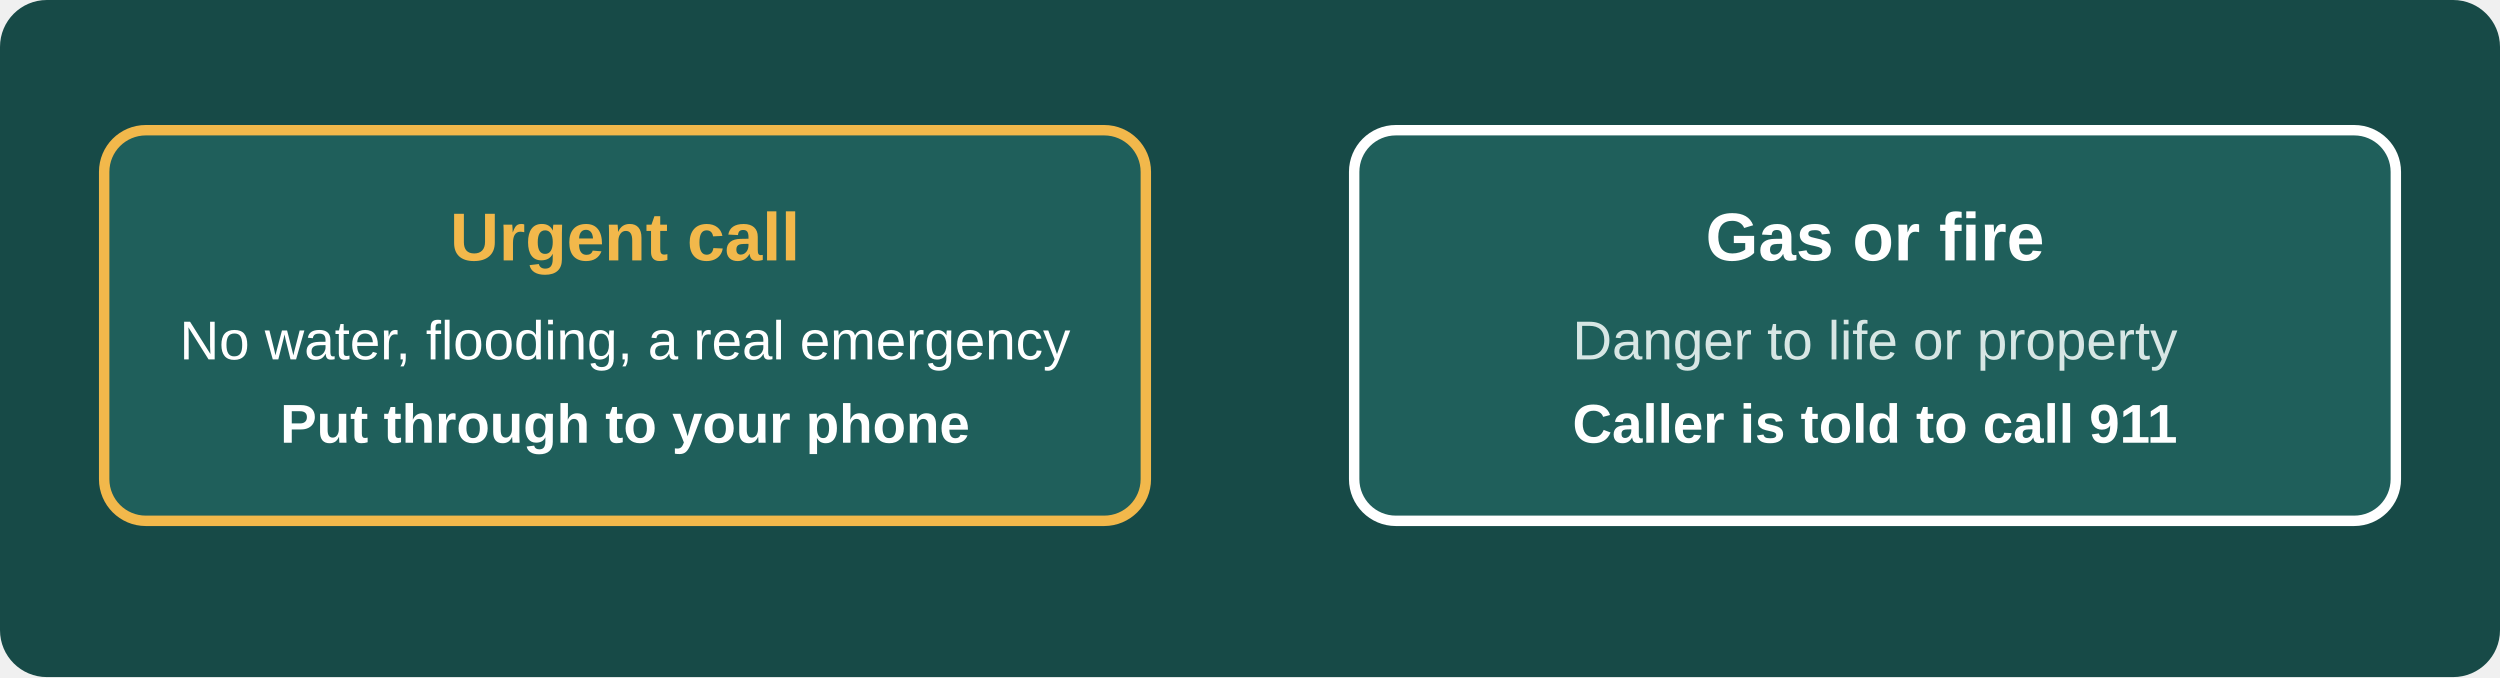
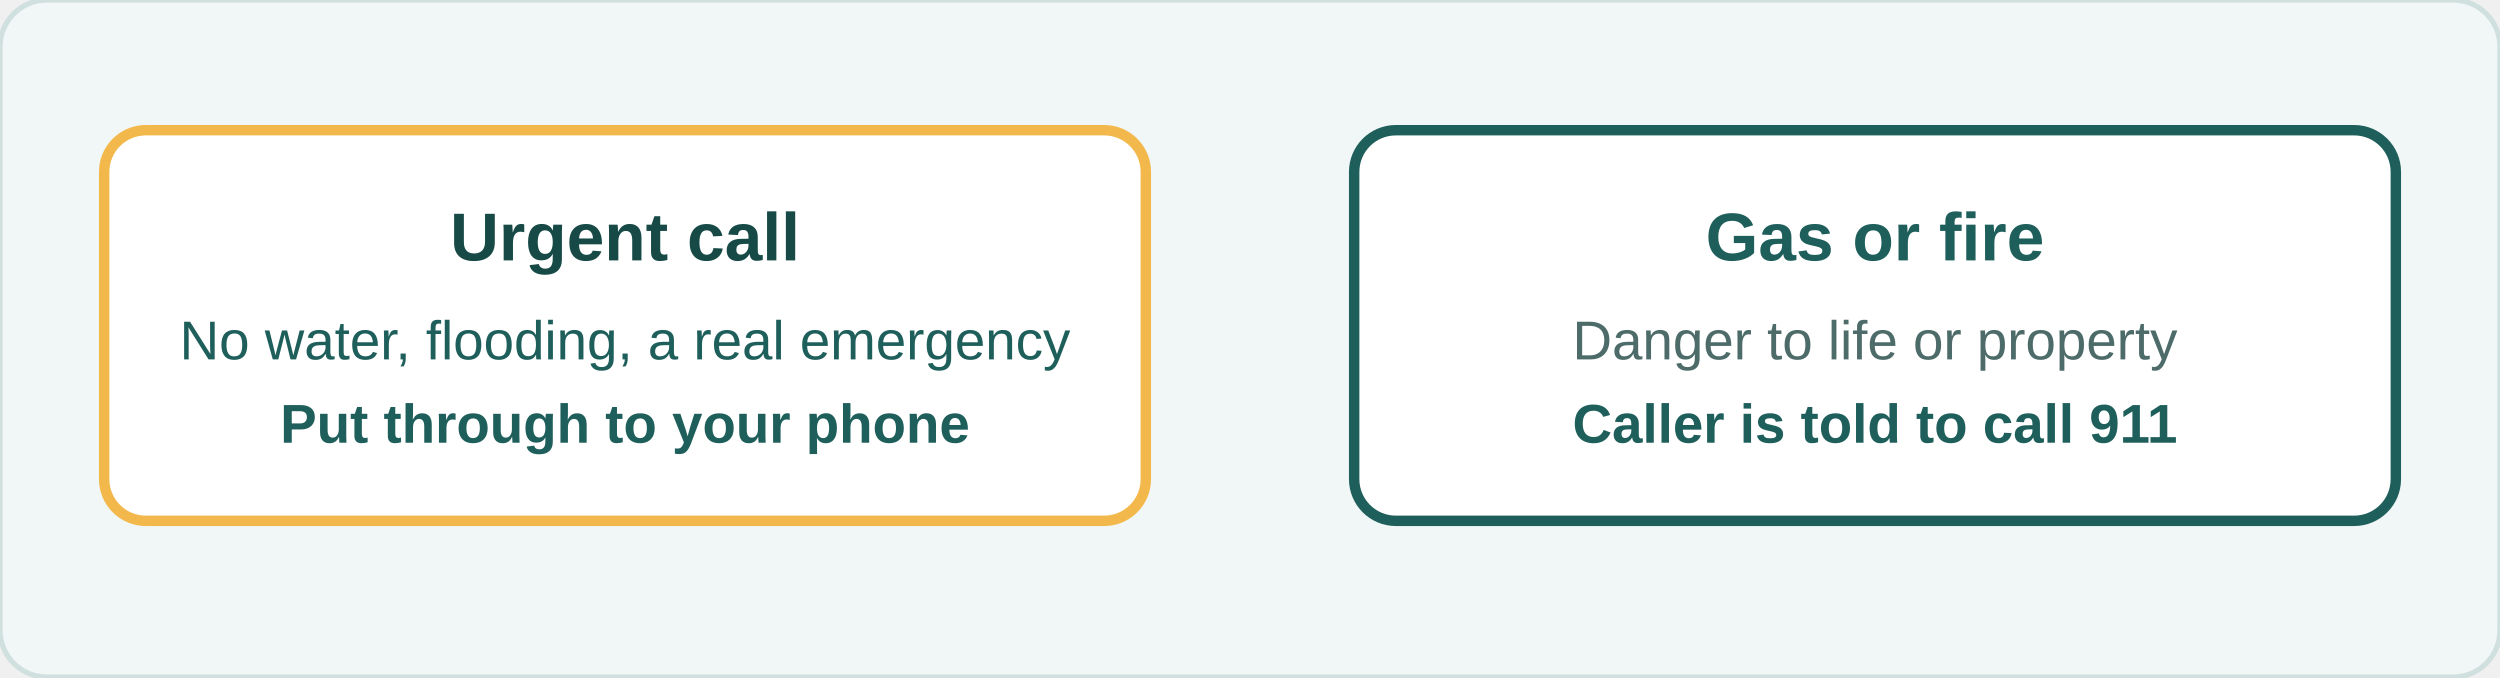
<svg xmlns="http://www.w3.org/2000/svg" viewBox="0 0 960 260" role="img" aria-label="Emergency calls are put through to your phone; gas or fire calls are told to call 911">
-   <rect width="960" height="260" rx="18" fill="#174a47" />
+   <rect width="960" height="260" rx="18" fill="#f1f7f6" stroke="#cfe0de" stroke-width="2" />
  <g font-family="Segoe UI,Arial,sans-serif" text-anchor="middle">
-     <rect x="40" y="50" width="400" height="150" rx="16" fill="#1f5f5b" stroke="#f2b84b" stroke-width="4" />
-     <text x="240" y="100" font-size="26" font-weight="800" fill="#f2b84b">Urgent call</text>
-     <text x="240" y="138" font-size="21" fill="#fff">No water, flooding, a real emergency</text>
-     <text x="240" y="170" font-size="21" font-weight="700" fill="#fff">Put through to your phone</text>
-     <rect x="520" y="50" width="400" height="150" rx="16" fill="#1f5f5b" stroke="#fff" stroke-width="4" />
-     <text x="720" y="100" font-size="26" font-weight="800" fill="#fff">Gas or fire</text>
-     <text x="720" y="138" font-size="21" fill="#d7e6e4">Danger to life or property</text>
-     <text x="720" y="170" font-size="21" font-weight="700" fill="#fff">Caller is told to call 911</text>
+     <rect x="40" y="50" width="400" height="150" rx="16" fill="#ffffff" stroke="#f2b84b" stroke-width="4" />
+     <text x="240" y="100" font-size="26" font-weight="800" fill="#174a47">Urgent call</text>
+     <text x="240" y="138" font-size="21" fill="#1f5f5b">No water, flooding, a real emergency</text>
+     <text x="240" y="170" font-size="21" font-weight="700" fill="#1f5f5b">Put through to your phone</text>
+     <rect x="520" y="50" width="400" height="150" rx="16" fill="#ffffff" stroke="#1f5f5b" stroke-width="4" />
+     <text x="720" y="100" font-size="26" font-weight="800" fill="#1f5f5b">Gas or fire</text>
+     <text x="720" y="138" font-size="21" fill="#4d6b69">Danger to life or property</text>
+     <text x="720" y="170" font-size="21" font-weight="700" fill="#1f5f5b">Caller is told to call 911</text>
    <path d="M455 125h50M493 108l18 17-18 17" fill="none" stroke="#f2b84b" stroke-width="0" />
  </g>
</svg>
